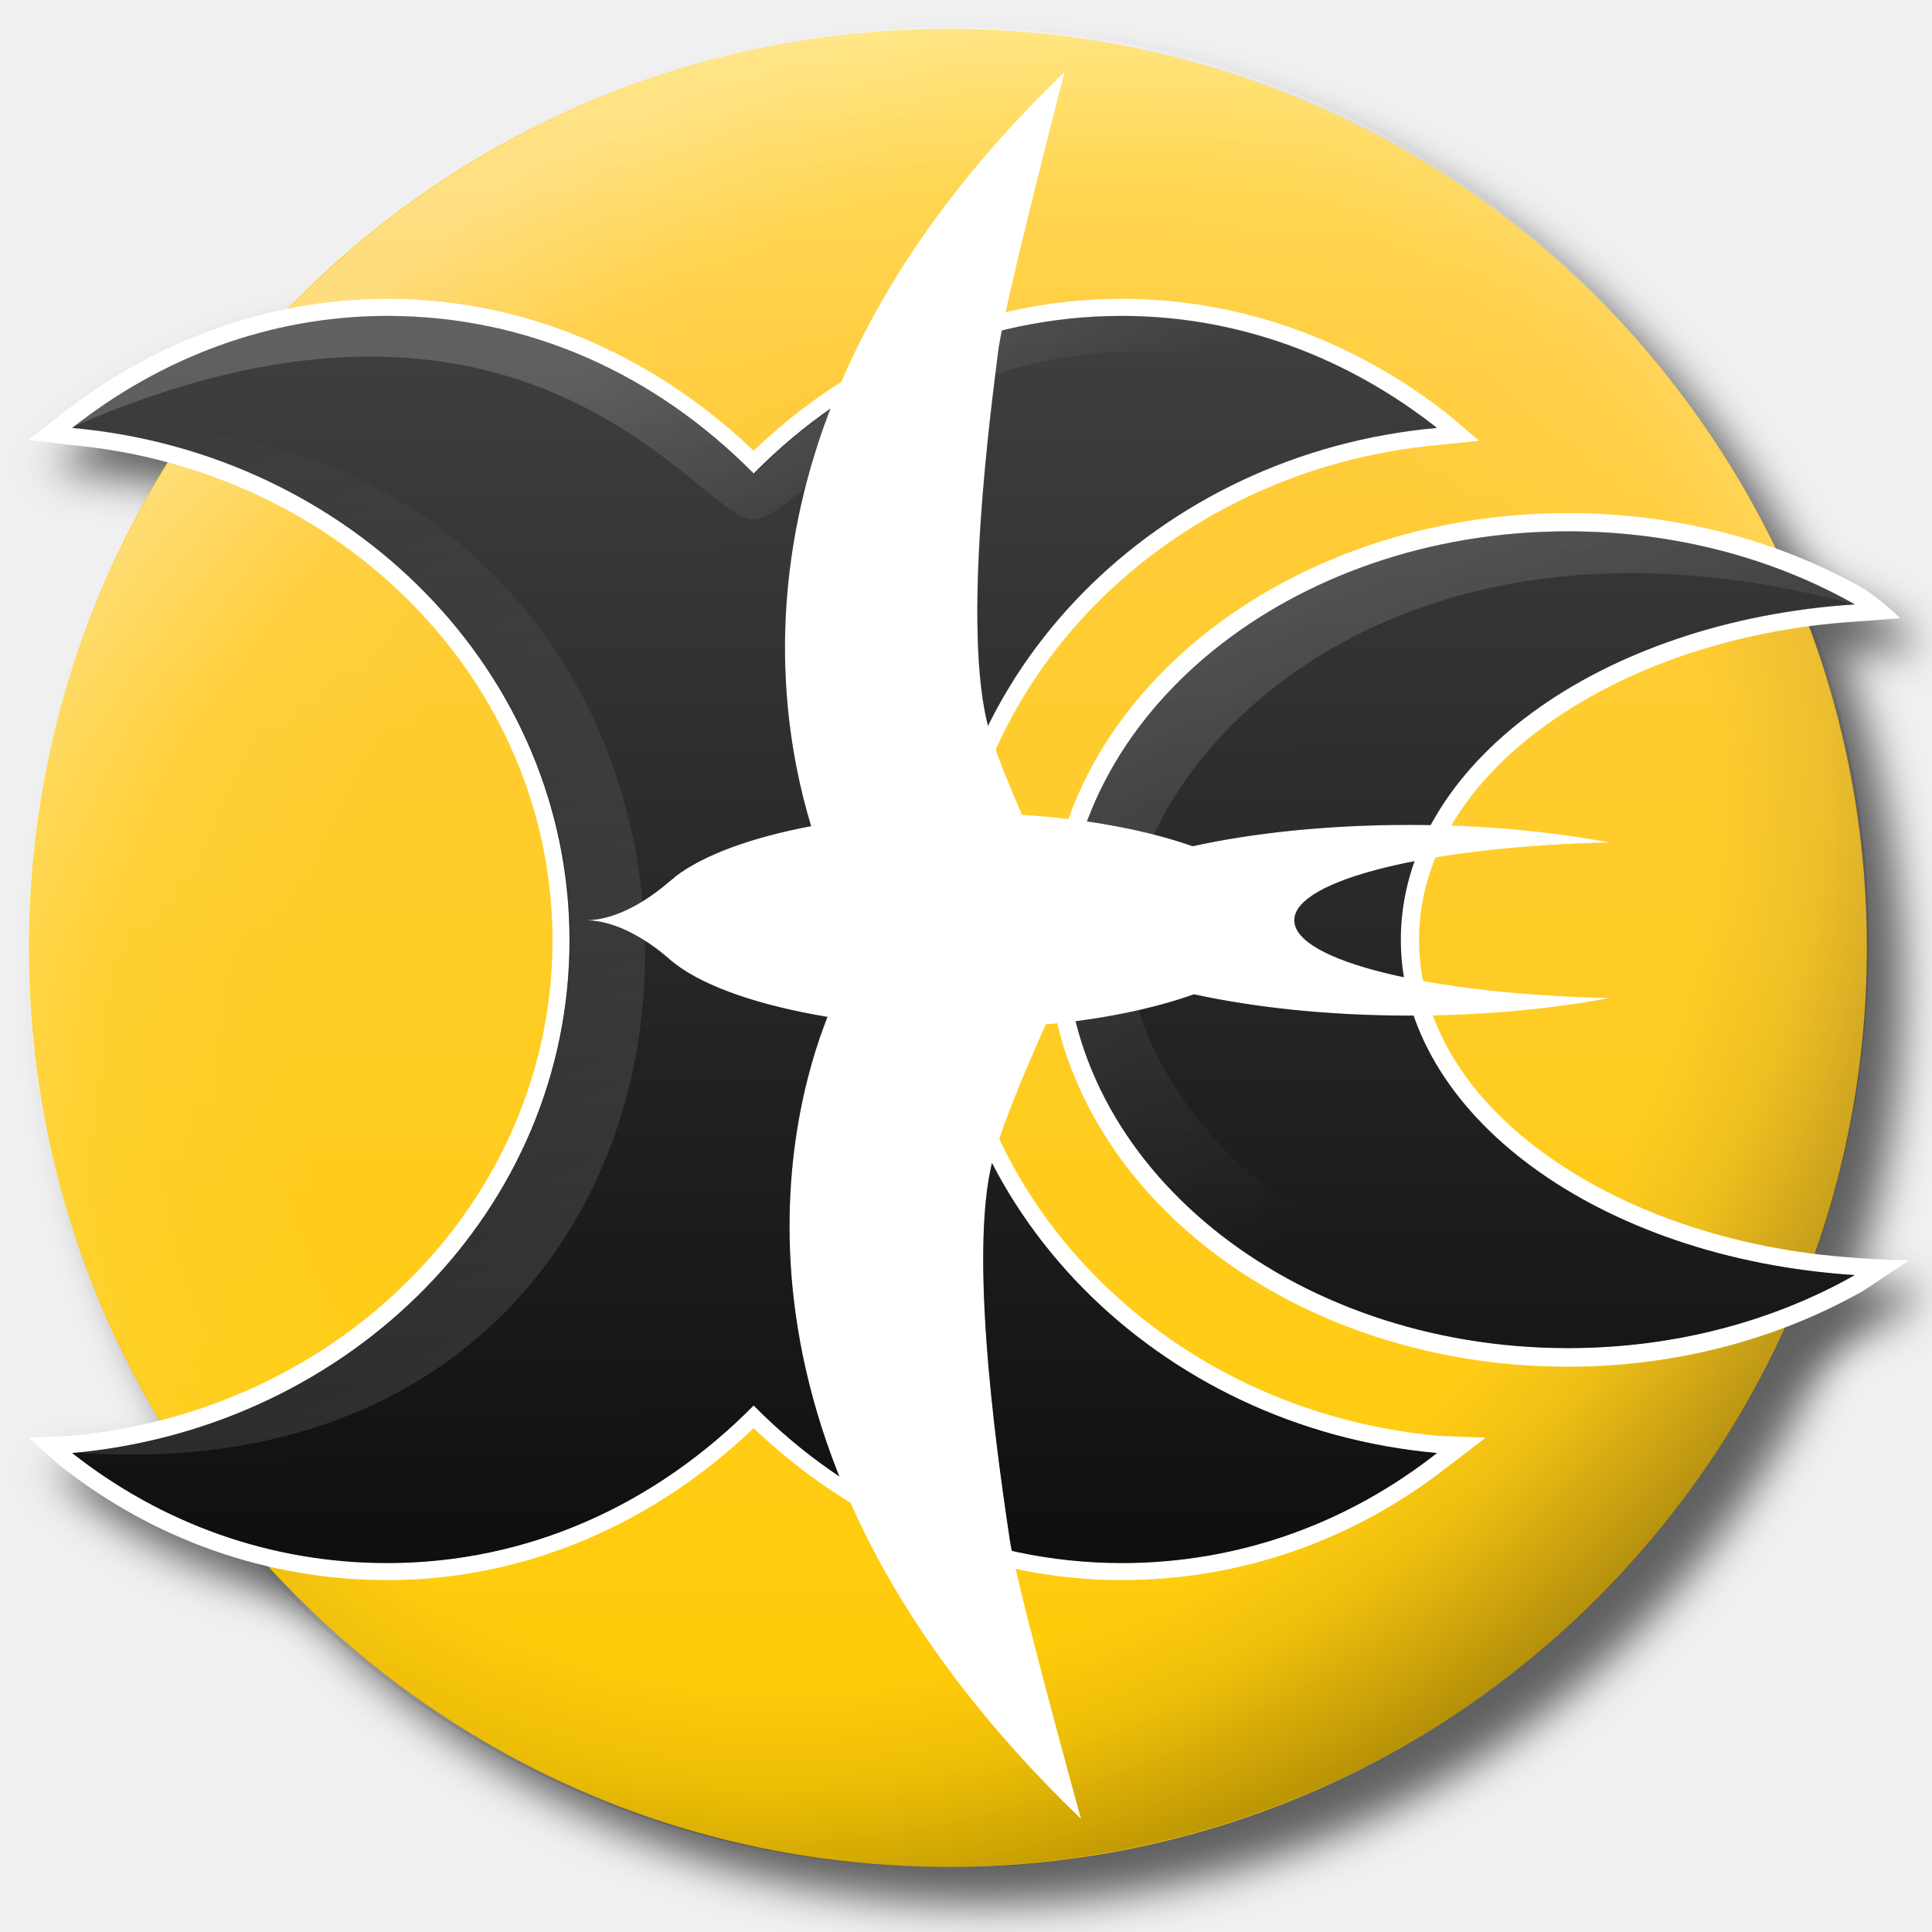
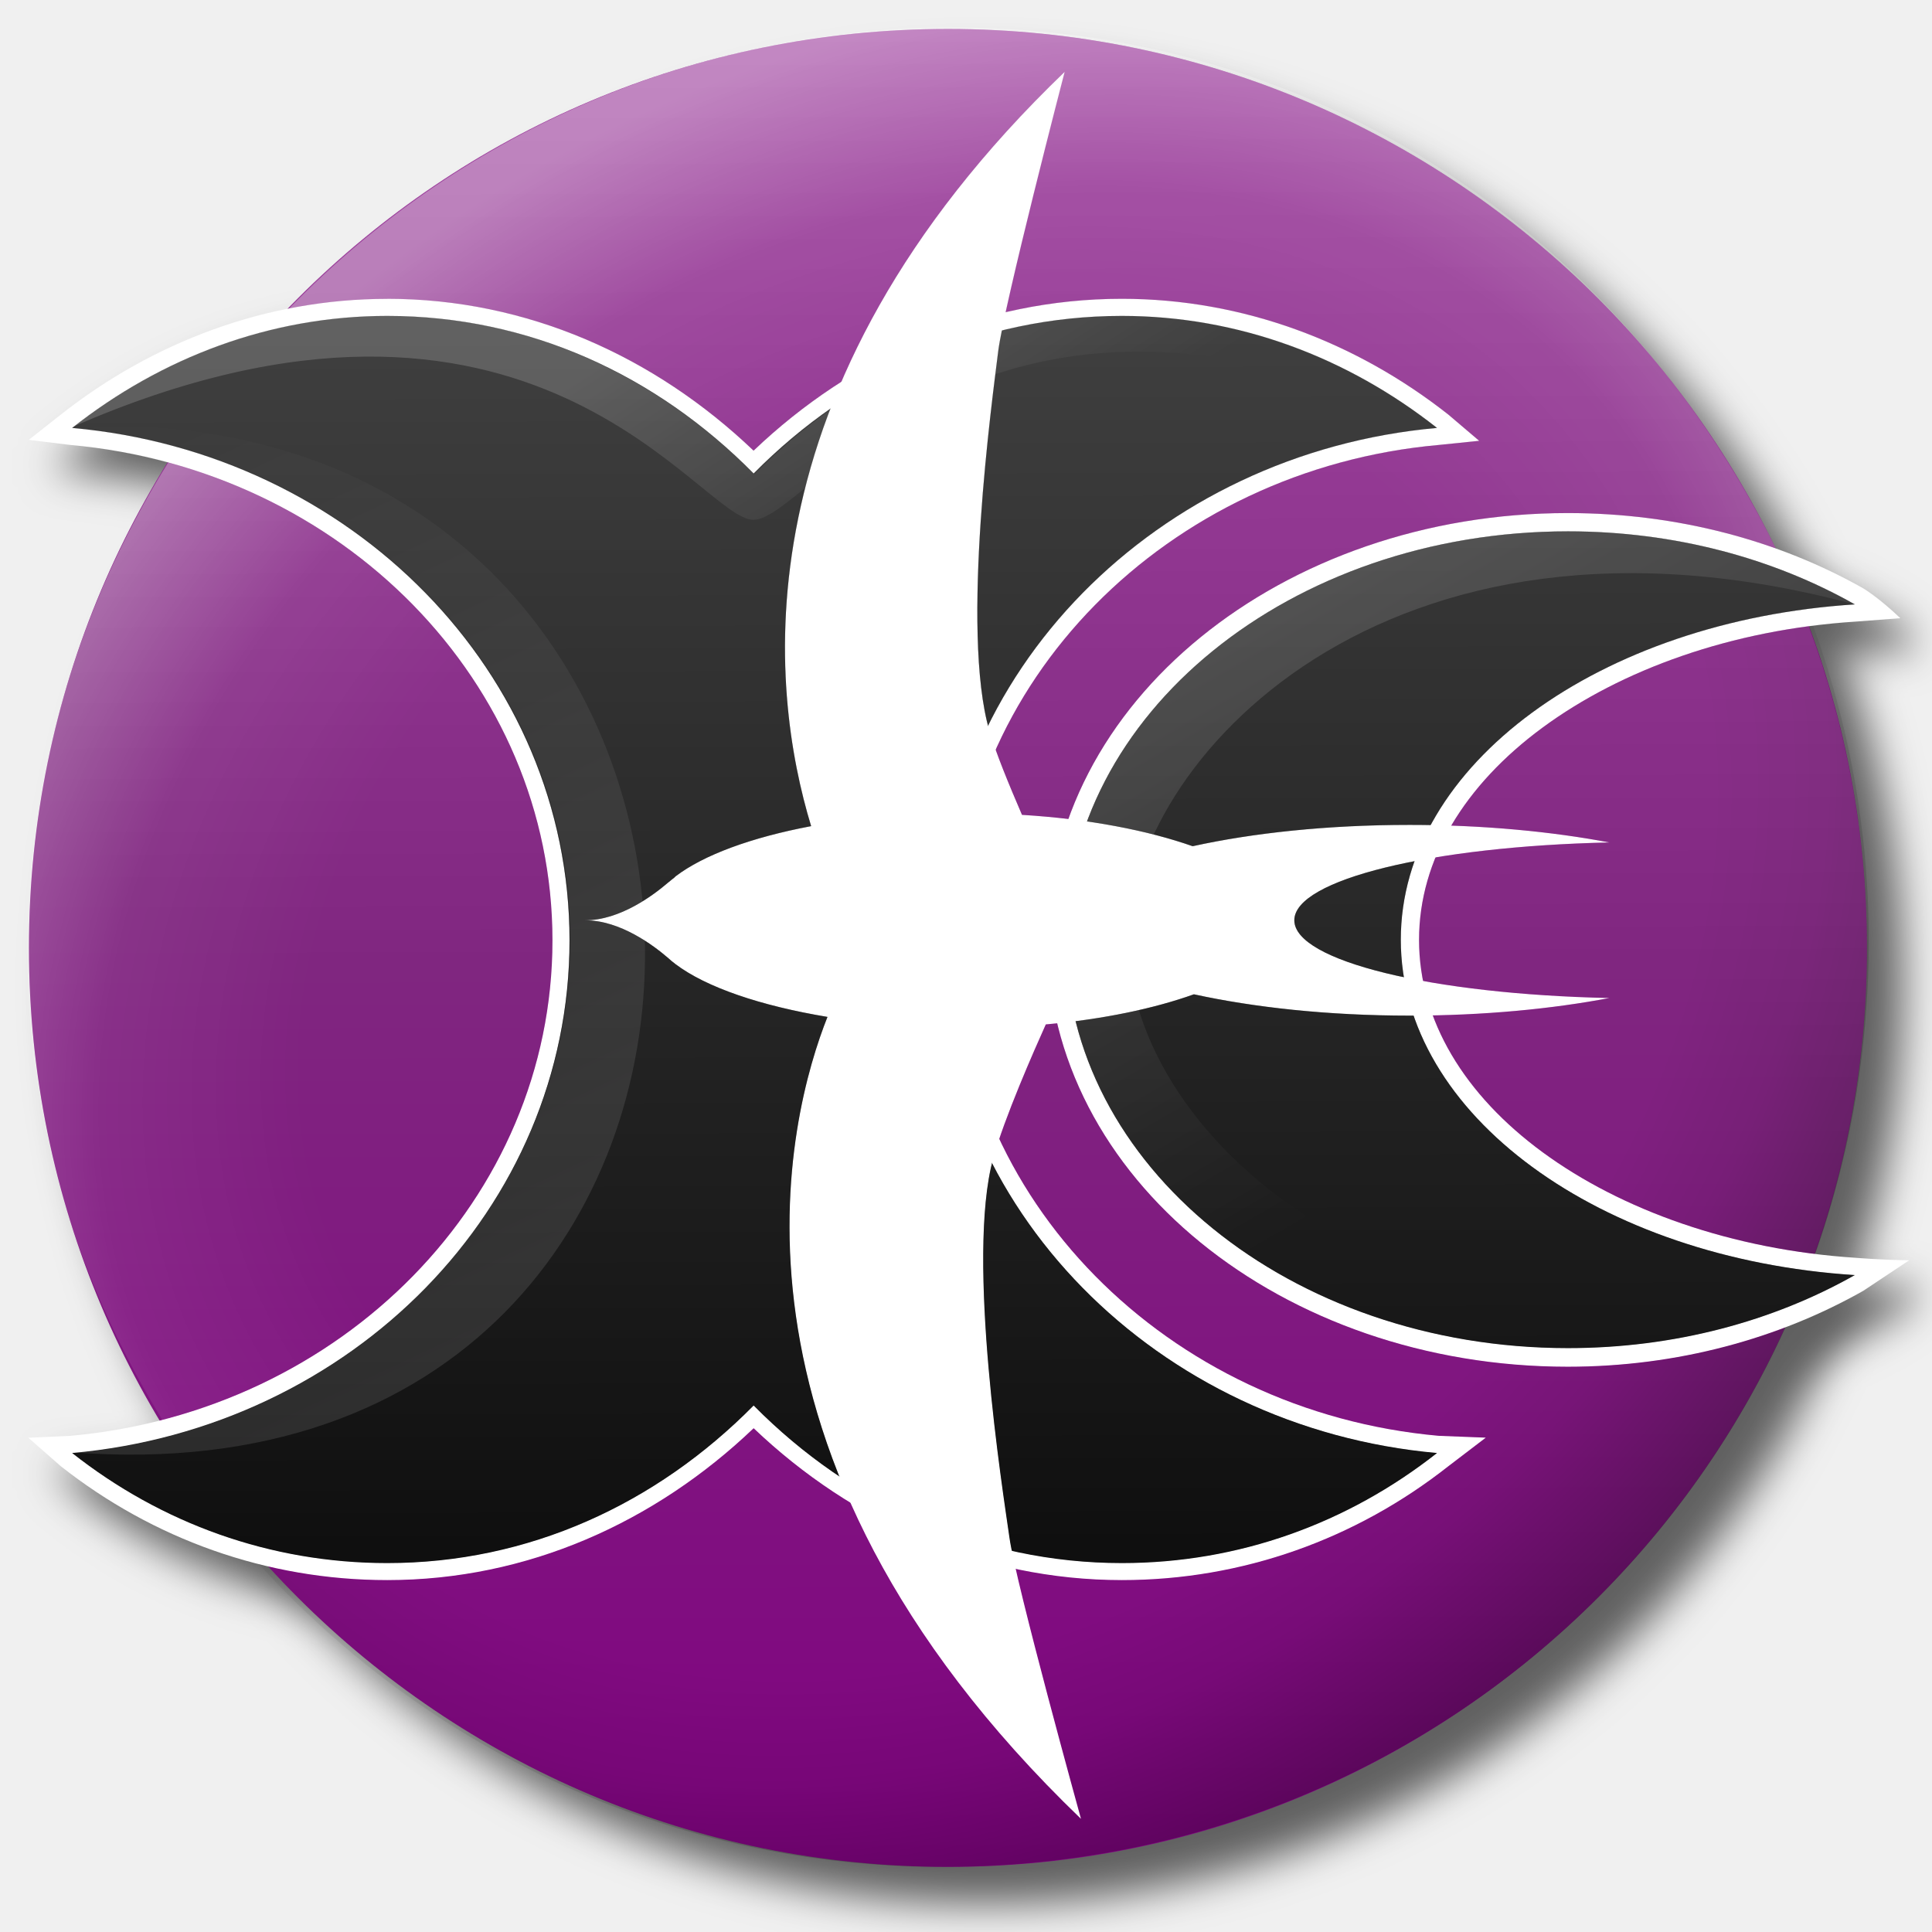
<svg xmlns="http://www.w3.org/2000/svg" xmlns:xlink="http://www.w3.org/1999/xlink" width="267" height="267" id="svg6431" version="1.1" style="display:inline;enable-background:new" enable-background="new">
  <defs id="defs6433">
    <linearGradient id="linearGradient3737">
      <stop style="stop-color:#000000;stop-opacity:1;" offset="0" id="stop3739" />
      <stop style="stop-color:#ffffff;stop-opacity:1;" offset="1" id="stop3741" />
    </linearGradient>
    <linearGradient id="linearGradient5077">
      <stop style="stop-color:#fffeff;stop-opacity:1;" offset="0" id="stop5079" />
      <stop style="stop-color:#fffeff;stop-opacity:0;" offset="1" id="stop5081" />
    </linearGradient>
    <linearGradient id="linearGradient5091">
      <stop style="stop-color:#fffeff;stop-opacity:1;" offset="0" id="stop5093" />
      <stop style="stop-color:#fffeff;stop-opacity:0;" offset="1" id="stop5095" />
    </linearGradient>
    <linearGradient id="linearGradient5097">
      <stop style="stop-color:#fffeff;stop-opacity:1;" offset="0" id="stop5099" />
      <stop style="stop-color:#fffeff;stop-opacity:0;" offset="1" id="stop5101" />
    </linearGradient>
    <linearGradient xlink:href="#linearGradient5097" id="linearGradient6720" gradientUnits="userSpaceOnUse" gradientTransform="matrix(2.763134,0,0,2.821533,-909.8943,337.7867)" x1="354.729" y1="231.96" x2="331.811" y2="182.338" />
    <linearGradient xlink:href="#linearGradient5091" id="linearGradient6722" gradientUnits="userSpaceOnUse" gradientTransform="matrix(2.763134,0,0,2.821533,-909.8943,337.7867)" x1="362.675" y1="176.071" x2="371.379" y2="189.978" />
    <linearGradient xlink:href="#linearGradient5077" id="linearGradient6724" gradientUnits="userSpaceOnUse" gradientTransform="matrix(8.394934,0,0,8.394951,-5.622329,-7776.198)" spreadMethod="pad" x1="20.249" y1="1029.575" x2="25.564" y2="1038.782" />
    <radialGradient id="radialGradient5029-1" gradientUnits="userSpaceOnUse" cx="47.25" cy="82.5" r="3.78" fx="47.25" fy="82.5" gradientTransform="matrix(0.205043,0,0,0.205043,63.39111,1005.405)">
      <stop offset="0.286" style="stop-color:#000000;stop-opacity:0;" id="stop5031-7" />
      <stop id="stop4671-4" style="stop-color:#000000;stop-opacity:0;" offset="0.7" />
      <stop offset="0.8" style="stop-color:#000000;stop-opacity:0.196;" id="stop3766" />
      <stop offset="1.00" style="stop-color: rgb(0, 0, 0);" id="stop5033-0" />
    </radialGradient>
    <radialGradient r="15.977" fy="15.935" fx="15.977" cy="15.935" cx="15.977" gradientTransform="matrix(8.011541,-6.391535,5.190444,6.50602,-83.45232,125.4452)" gradientUnits="userSpaceOnUse" id="radialGradient3106" xlink:href="#radialGradient5029-1" />
    <radialGradient id="radialGradient5021-4" gradientUnits="userSpaceOnUse" cx="47.25" cy="82.5" r="3.78" fx="47.25" fy="82.5" gradientTransform="matrix(0.205043,0,0,0.205043,63.39111,1005.405)">
      <stop offset="0" style="stop-color:#ffffff;stop-opacity:0;" id="stop5025-8" />
      <stop id="stop3768" style="stop-color:#ffffff;stop-opacity:0;" offset="0.6" />
      <stop id="stop3721-8" style="stop-color:#ffffff;stop-opacity:0.196;" offset="0.8" />
      <stop id="stop3719-2" style="stop-color:#ffffff;stop-opacity:1;" offset="1" />
    </radialGradient>
    <radialGradient r="15.977" fy="-13.203" fx="26.492" cy="-13.203" cx="26.492" gradientTransform="matrix(4.322631,6.019453,-7.667295,5.505988,-92.44255,40.33294)" gradientUnits="userSpaceOnUse" id="radialGradient3743" xlink:href="#radialGradient5021-4" />
-     <filter id="filter3765" color-interpolation-filters="sRGB">
+     <filter id="filter3765" color-interpolation-filters="sRGB" x="0" y="0" width="1" height="1">
      <feBlend mode="lighten" in2="BackgroundImage" id="feBlend3767" />
    </filter>
-     <filter id="filter3884" color-interpolation-filters="sRGB">
+     <filter id="filter3884" color-interpolation-filters="sRGB" x="-3.496" y="-1.798" width="4.522" height="2.825">
      <feBlend mode="multiply" in2="BackgroundImage" id="feBlend3886" />
    </filter>
    <linearGradient xlink:href="#linearGradient3737" id="linearGradient3743" x1="131.902" y1="267" x2="131.221" y2="0" gradientUnits="userSpaceOnUse" />
    <filter id="filter3905">
      <feGaussianBlur stdDeviation="1.012" id="feGaussianBlur3907" />
    </filter>
-     <filter id="filter3909">
+     <filter id="filter3909" x="-0.027" y="-0.027" width="1.053" height="1.053">
      <feGaussianBlur stdDeviation="0.356" id="feGaussianBlur3911" />
    </filter>
-     <filter id="filter3913">
+     <filter id="filter3913" x="-0.056" y="-0.058" width="1.113" height="1.116">
      <feGaussianBlur stdDeviation="1.012" id="feGaussianBlur3915" />
    </filter>
-     <filter id="filter3917">
+     <filter id="filter3917" x="-0.034" y="-0.038" width="1.067" height="1.077">
      <feGaussianBlur stdDeviation="2.827" id="feGaussianBlur3919" />
    </filter>
  </defs>
  <g id="layer4" style="display:inline;opacity:0.6;filter:url(#filter3884)" transform="translate(2.999992,2.999999)">
    <g transform="matrix(2.763134,0,0,2.821533,-904.7377,-450.5755)" id="g28-4-8" style="display:inline;fill:#ffffff;fill-opacity:1;stroke:none;filter:url(#filter3905)">
      <g id="g30-9-2" style="fill:#ffffff;fill-opacity:1;stroke:none" />
      <g id="g34-2-0" style="fill:#ffffff;fill-opacity:1;stroke:none" />
      <g id="g34-8-4-2" style="fill:#ffffff;fill-opacity:1;stroke:none" />
    </g>
    <circle style="display:inline;fill:#000000;fill-opacity:1;fill-rule:nonzero;stroke:none;filter:url(#filter3909);enable-background:new" id="path5438-7" transform="matrix(7.948951,0,0,7.948951,5.957061,6.435168)" cx="15.977" cy="15.935" r="15.977" />
    <g transform="matrix(2.763134,0,0,2.821533,-906.7377,-454.5755)" id="g28-4-1" style="display:inline;fill:#000000;fill-opacity:1;stroke:none;filter:url(#filter3913);enable-background:new">
      <g id="g30-9-26" style="fill:#000000;fill-opacity:1;stroke:none">
        <path style="fill:#000000;fill-opacity:1" d="m 406.625,186.594 c -14.264,0 -26.031,9.25 -26.031,20.906 0,11.655 11.767,20.906 26.031,20.906 5.484,0 10.576,-1.387 14.781,-3.719 0,0 2.297,-1.497 2.297,-1.497 -1.381,-0.012 -2.66,-0.118 -2.66,-0.118 -6.222,-0.391 -11.756,-2.356 -15.669,-5.166 -3.913,-2.81 -6.188,-6.464 -6.188,-10.406 0,-3.942 2.274,-7.589 6.188,-10.406 3.913,-2.818 9.435,-4.795 15.656,-5.185 0,0 2.228,-0.166 2.228,-0.166 -1.082,-1.014 -1.853,-1.461 -1.853,-1.461 -4.209,-2.333 -9.3,-3.688 -14.781,-3.688 l 0,-2e-5 z" id="path4602-0" />
      </g>
      <g id="g34-2-4" style="fill:#000000;fill-opacity:1;stroke:none" />
      <g id="g34-8-4-9" style="fill:#000000;fill-opacity:1;stroke:none" />
    </g>
    <path style="display:inline;fill:#000000;fill-opacity:1;filter:url(#filter3917);enable-background:new" d="m 53.675,42.299 c -16.747,0 -32.402,5.974 -45.123,16.002 0,0 -4.422,3.487 -4.422,3.487 0,0 5.734,0.705 5.734,0.705 37.502,3.35 66.635,32.798 66.635,68.471 0,35.679 -29.132,65.119 -66.635,68.472 0,0 -5.796,0.269 -5.796,0.269 0,0 4.484,3.931 4.484,3.931 12.737,10.036 28.402,15.741 45.123,15.741 19.353,0 36.974,-7.956 50.632,-20.987 13.689,13.052 31.532,20.987 50.894,20.987 16.72,0 32.383,-5.701 45.123,-15.741 0,0 5.175,-3.946 5.175,-3.946 0,0 -6.487,-0.252 -6.487,-0.252 -37.504,-3.352 -66.897,-32.8 -66.897,-68.472 0,-35.662 29.394,-65.123 66.897,-68.471 0,0 5.575,-0.571 5.575,-0.571 0,0 -4.263,-3.624 -4.263,-3.624 -12.723,-10.024 -28.376,-16.002 -45.123,-16.002 -19.362,0 -37.205,7.934 -50.894,20.987 C 90.65,50.253 73.028,42.299 53.675,42.299 l 0,8.39e-4 z" id="path4484-4" />
  </g>
  <g id="layer3" style="display:inline" transform="translate(2.999992,211)">
-     <circle style="display:inline;fill:#ffcc00;fill-opacity:1;fill-rule:nonzero;stroke:none" id="path5438" transform="matrix(7.948951,0,0,7.948951,1,-206.6648)" cx="15.977" cy="15.935" r="15.977" />
+     <circle style="display:inline;fill:#800080;fill-opacity:1;fill-rule:nonzero;stroke:none" id="path5438" transform="matrix(7.948951,0,0,7.948951,1,-206.6648)" cx="15.977" cy="15.935" r="15.977" />
  </g>
  <g id="layer2" style="opacity:0.343;display:inline" transform="translate(2.999992,2.999999)">
    <path style="fill:url(#radialGradient3106);fill-opacity:1;fill-rule:nonzero;stroke:none;display:inline" d="M 25.6,204.562 C 48.989,235.165 85.765,255 127.256,255 c 71.656,0 128,-57.308 128,-128 0,-18.439 -3.981,-35.911 -11,-51.75 L 25.6,204.562 z" id="path4663" />
    <path style="fill:url(#radialGradient3743);fill-opacity:1;fill-rule:nonzero;stroke:none;display:inline" d="M 27.915,205.591 244.258,76.664 C 223.598,31.588 181.053,0.8 128.8,0.8 58.108,0.8 0.8,58.107 0.8,128.799 c 0,29.201 10.654,55.254 27.115,76.791 z" id="path5438-17" />
  </g>
  <g id="layer10" style="display:inline" transform="translate(2.999992,2.999999)">
    <g transform="matrix(2.763134,0,0,2.821533,-909.8943,-458.5755)" id="g28-4" style="fill:#ffffff;fill-opacity:1;stroke:none;display:inline">
      <g id="g30-9" style="fill:#ffffff;fill-opacity:1;stroke:none">
        <path style="fill:#ffffff;fill-opacity:1" d="m 406.625,186.594 c -14.264,0 -26.031,9.25 -26.031,20.906 0,11.655 11.767,20.906 26.031,20.906 5.484,0 10.576,-1.387 14.781,-3.719 0,0 2.297,-1.497 2.297,-1.497 -1.381,-0.012 -2.66,-0.118 -2.66,-0.118 -6.222,-0.391 -11.756,-2.356 -15.669,-5.166 -3.913,-2.81 -6.188,-6.464 -6.188,-10.406 0,-3.942 2.274,-7.589 6.188,-10.406 3.913,-2.818 9.435,-4.795 15.656,-5.185 0,0 2.228,-0.166 2.228,-0.166 -1.082,-1.014 -1.853,-1.461 -1.853,-1.461 -4.209,-2.333 -9.3,-3.688 -14.781,-3.688 l 0,-2e-5 z" id="path4602" />
      </g>
      <g id="g34-2" style="fill:#ffffff;fill-opacity:1;stroke:none" />
      <g id="g34-8-4" style="fill:#ffffff;fill-opacity:1;stroke:none" />
    </g>
    <path transform="matrix(8.394934,0,0,8.394951,-5.622329,-8572.56)" style="fill:#ffffff;fill-opacity:1;display:inline" d="m 6.688,1025.719 c -1.995,0 -3.86,0.712 -5.375,1.906 0,0 -0.527,0.415 -0.527,0.415 0,0 0.683,0.084 0.683,0.084 4.467,0.399 7.938,3.907 7.938,8.156 0,4.25 -3.47,7.757 -7.938,8.156 0,0 -0.69,0.032 -0.69,0.032 0,0 0.534,0.468 0.534,0.468 1.517,1.196 3.383,1.875 5.375,1.875 2.305,0 4.404,-0.948 6.031,-2.5 1.631,1.555 3.756,2.5 6.062,2.5 1.992,0 3.857,-0.679 5.375,-1.875 0,0 0.616,-0.47 0.616,-0.47 0,0 -0.773,-0.03 -0.773,-0.03 -4.467,-0.399 -7.969,-3.907 -7.969,-8.156 0,-4.248 3.501,-7.757 7.969,-8.156 0,0 0.664,-0.068 0.664,-0.068 0,0 -0.508,-0.432 -0.508,-0.432 -1.516,-1.194 -3.38,-1.906 -5.375,-1.906 -2.306,0 -4.432,0.945 -6.062,2.5 -1.627,-1.552 -3.726,-2.5 -6.031,-2.5 l 0,10e-5 z" id="path4484" />
  </g>
  <g id="layer1" transform="translate(2.999992,-793.3622)" style="display:inline">
    <g style="fill:#000000" id="g30" transform="matrix(2.763134,0,0,2.821533,-909.8943,337.7867)">
      <path id="path32" d="m 398.274,207.492 c 0,-8.577 9.966,-15.625 22.708,-16.425 -4.068,-2.255 -9.011,-3.578 -14.346,-3.578 -13.878,0 -25.129,8.955 -25.129,20.003 0,11.046 11.251,20.003 25.129,20.003 5.334,0 10.278,-1.323 14.346,-3.578 -12.742,-0.801 -22.708,-7.848 -22.708,-16.425 z" style="fill:#000000" />
    </g>
    <path transform="matrix(8.394934,0,0,8.394951,-5.622329,-7776.198)" style="fill:#000000" id="path7570" d="m 6.688,1026 c -1.926,0 -3.718,0.685 -5.188,1.844 4.603,0.411 8.188,4.032 8.188,8.437 0,4.406 -3.584,8.026 -8.188,8.438 1.469,1.158 3.261,1.812 5.188,1.812 2.324,0 4.425,-0.968 6.031,-2.594 1.606,1.626 3.738,2.594 6.062,2.594 1.926,0 3.718,-0.654 5.188,-1.812 -4.603,-0.411 -8.219,-4.031 -8.219,-8.438 0,-4.406 3.615,-8.027 8.219,-8.437 -1.47,-1.158 -3.261,-1.844 -5.188,-1.844 -2.324,0 -4.457,0.968 -6.062,2.594 C 11.113,1026.968 9.012,1026 6.688,1026 z" />
  </g>
  <g style="display:inline;opacity:0.323" transform="translate(2.999992,-793.3622)" id="g3651">
    <path id="path3659" d="m 6.944,852.396 c 19.323,1.727 36.538,10.189 48.923,22.843 12.385,12.655 19.939,29.5 19.939,47.995 0,18.495 -7.554,35.341 -19.939,47.994 C 43.482,983.881 26.266,992.344 6.944,994.071 60.574,998.228 86.554,961.466 86.136,924.336 85.719,887.205 58.904,849.707 6.944,852.396 z" style="opacity:0.5;fill:url(#linearGradient6720);fill-opacity:1" />
    <path id="path3661" d="m 195.533,852.396 c -12.337,-9.721 -27.336,-15.426 -43.508,-15.426 -19.51,0 -37.308,8.293 -50.789,21.941 -13.481,-13.649 -31.276,-21.941 -50.786,-21.941 -16.173,0 -31.171,5.703 -43.506,15.426 63.661,-27.857 86.738,12.807 94.17,12.807 7.91,0 31.887,-42.276 94.419,-12.807 z" style="opacity:0.6;fill:url(#linearGradient6722);fill-opacity:1" />
    <path id="path3663" d="m 152.863,923.233 c 0,-24.201 35.268,-63.815 100.472,-46.344 -11.24,-6.363 -24.899,-10.095 -39.64,-10.095 -38.347,0 -69.435,25.267 -69.435,56.44 0,31.166 31.088,56.439 69.435,56.439 14.739,0 28.4,-3.733 39.64,-10.096 -61.788,16.557 -100.472,-18.979 -100.472,-46.343 z" style="opacity:0.6;fill:url(#linearGradient6724);fill-opacity:1;stroke:none" />
  </g>
  <g id="layer7" style="display:inline" transform="translate(2.999992,2.999999)">
    <g transform="matrix(2.763134,0,0,2.756176,-909.8943,-443.5479)" id="g46" style="fill:#ffffff;fill-opacity:1;stroke:none;display:inline">
      <path style="fill:#ffffff;fill-opacity:1;stroke:none" d="m 26.781,1.25 c -8.25,7.927 -7.333,15.43 -6.312,18.781 -1.491,0.282 -2.677,0.718 -3.375,1.25 -0.011,0.008 -0.021,0.023 -0.031,0.031 -0.02,0.019 -0.058,0.041 -0.156,0.125 -0.36,0.309 -1.192,0.938 -2.062,0.938 0.871,0 1.703,0.628 2.062,0.938 0.059,0.054 0.119,0.104 0.188,0.156 0.764,0.576 2.111,1.034 3.781,1.312 -0.956,2.406 -3.246,10.775 6.312,19.969 0,0 -1.62,-5.853 -1.781,-7 C 25.245,36.603 24.319,30.792 25,28.312 c 0.277,-1.011 1.022,-2.699 1.312,-3.344 1.435,-0.129 2.695,-0.395 3.688,-0.75 1.486,0.324 3.325,0.531 5.375,0.531 1.845,0 3.562,-0.17 4.969,-0.438 C 35.937,24.218 32.5,23.392 32.5,22.375 c 0,-1.017 3.437,-1.842 7.844,-1.938 C 38.937,20.17 37.22,20 35.375,20 c -2.064,0 -3.915,0.203 -5.406,0.531 -1.122,-0.394 -2.583,-0.679 -4.25,-0.781 -0.322,-0.746 -0.654,-1.551 -0.812,-2.094 C 24.18,15.164 24.986,9.363 25.125,8.219 25.266,7.075 26.781,1.25 26.781,1.25 z" id="swift" transform="matrix(2.008585,0,0,2.013655,327.6683,160.9288)" />
    </g>
  </g>
  <g id="layer5" style="opacity:0.3;display:inline;filter:url(#filter3765)">
    <path style="fill:url(#linearGradient3743);fill-opacity:1;fill-rule:nonzero;stroke:none;display:inline" d="M 131,4 C 95.183,4 62.838,18.837 39.75,42.688 28.237,44.988 17.565,50.092 8.406,57.312 l -4.438,3.469 5.75,0.719 c 4.623,0.413 9.108,1.237 13.438,2.406 C 11.013,83.378 4,106.362 4,131 c 0,23.89 6.592,46.226 18.062,65.312 -3.991,1.015 -8.109,1.746 -12.344,2.125 l -5.812,0.281 4.5,3.906 c 8.447,6.655 18.18,11.399 28.656,13.844 C 60.292,241.991 93.77,258 131,258 c 51.425,0 95.715,-30.577 115.688,-74.531 3.793,-1.439 7.406,-3.166 10.812,-5.094 l 6.344,-4.219 c -3.817,-0.034 -7.344,-0.312 -7.344,-0.312 -1.947,-0.125 -3.856,-0.327 -5.75,-0.562 C 255.423,160.049 258,145.832 258,131 c 0,-15.64 -2.86,-30.601 -8.031,-44.438 2.135,-0.284 4.297,-0.515 6.5,-0.656 L 262.625,85.438 c -2.989,-2.862 -5.125,-4.125 -5.125,-4.125 -3.791,-2.146 -7.832,-4.009 -12.094,-5.531 C 224.865,33.297 181.353,4 131,4 z" id="path5438-1" />
    <g transform="matrix(2.763134,0,0,2.821533,-906.8943,-455.5755)" id="g28-4-7" style="fill:#ffffff;fill-opacity:1;stroke:none;display:inline">
      <g id="g30-9-4" style="fill:#ffffff;fill-opacity:1;stroke:none" />
      <g id="g34-2-9" style="fill:#ffffff;fill-opacity:1;stroke:none" />
      <g id="g34-8-4-4" style="fill:#ffffff;fill-opacity:1;stroke:none" />
    </g>
  </g>
</svg>
